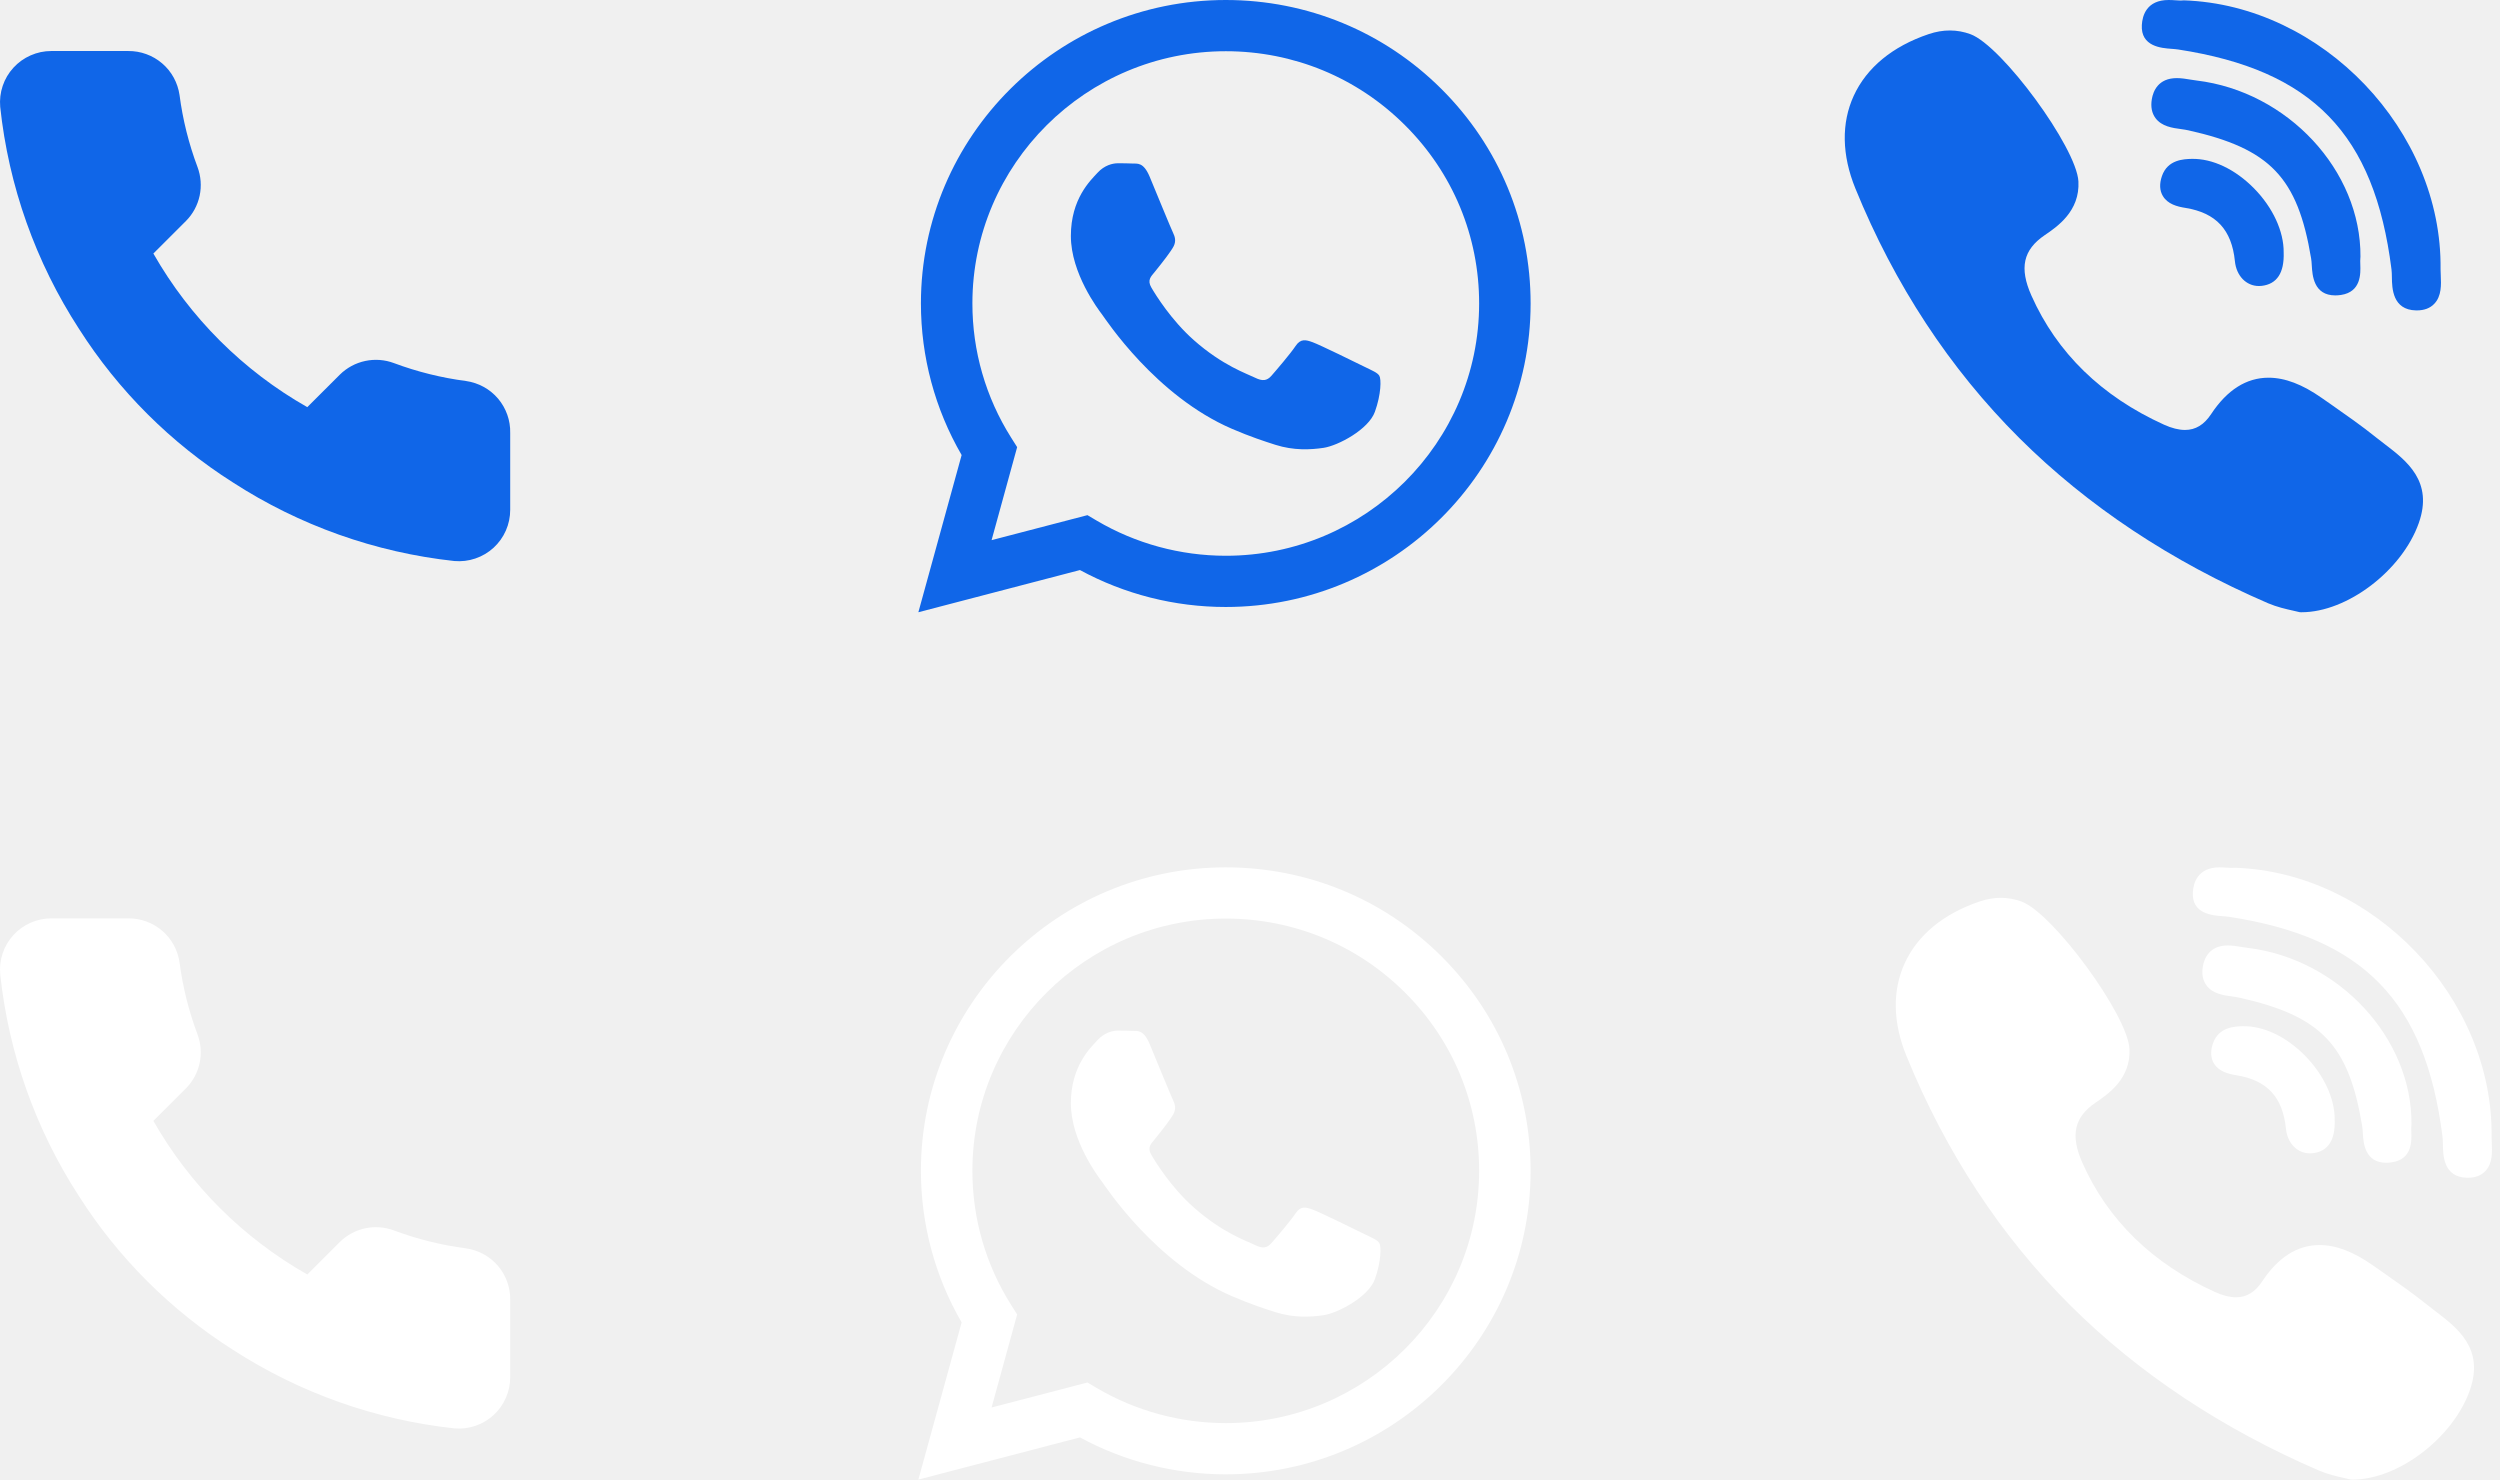
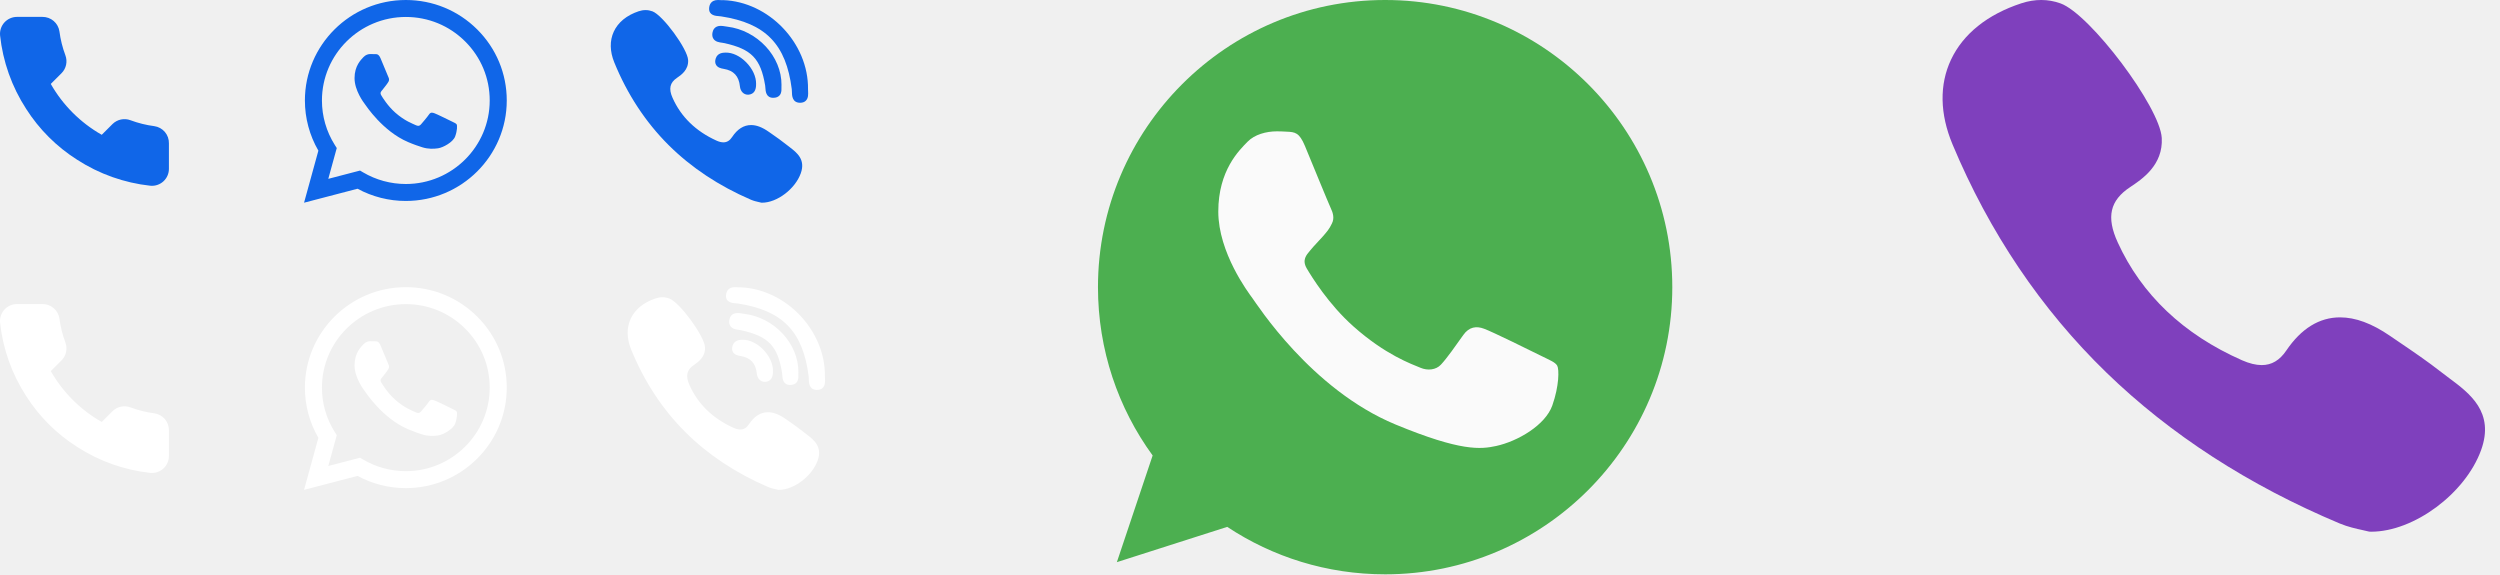
- <svg xmlns="http://www.w3.org/2000/svg" width="49" height="29" viewBox="0 0 49 29" fill="none">
+ <svg xmlns="http://www.w3.org/2000/svg" width="148" height="34" viewBox="0 0 148 34" fill="none">
  <path d="M10 25.487V26.992C10 27.132 9.972 27.27 9.915 27.398C9.859 27.526 9.777 27.641 9.674 27.736C9.571 27.83 9.449 27.902 9.316 27.947C9.184 27.992 9.043 28.009 8.904 27.996C7.356 27.828 5.87 27.3 4.564 26.455C3.35 25.685 2.32 24.657 1.548 23.445C0.698 22.136 0.169 20.645 0.004 19.094C-0.008 18.955 0.008 18.815 0.053 18.683C0.097 18.551 0.169 18.43 0.263 18.327C0.357 18.224 0.472 18.142 0.599 18.086C0.727 18.029 0.865 18 1.005 18H2.513C2.757 17.998 2.994 18.084 3.179 18.243C3.364 18.401 3.484 18.622 3.519 18.863C3.582 19.345 3.7 19.818 3.871 20.273C3.938 20.453 3.953 20.648 3.913 20.836C3.873 21.023 3.78 21.196 3.644 21.332L3.006 21.969C3.722 23.226 4.764 24.266 6.023 24.98L6.661 24.343C6.798 24.208 6.97 24.115 7.158 24.075C7.346 24.035 7.542 24.049 7.722 24.117C8.178 24.287 8.652 24.405 9.135 24.468C9.379 24.503 9.602 24.625 9.762 24.813C9.921 25.001 10.006 25.241 10 25.487Z" fill="white" />
  <path d="M10 8.487V9.992C10 10.132 9.972 10.27 9.915 10.399C9.859 10.527 9.777 10.641 9.674 10.736C9.571 10.83 9.449 10.902 9.316 10.947C9.184 10.992 9.043 11.008 8.904 10.996C7.356 10.828 5.87 10.3 4.564 9.455C3.35 8.685 2.32 7.657 1.548 6.445C0.698 5.135 0.169 3.645 0.004 2.094C-0.008 1.955 0.008 1.815 0.053 1.683C0.097 1.551 0.169 1.43 0.263 1.327C0.357 1.224 0.472 1.142 0.599 1.086C0.727 1.029 0.865 1 1.005 1H2.513C2.757 0.998 2.994 1.084 3.179 1.243C3.364 1.401 3.484 1.622 3.519 1.863C3.582 2.345 3.7 2.818 3.871 3.273C3.938 3.453 3.953 3.648 3.913 3.836C3.873 4.023 3.78 4.196 3.644 4.332L3.006 4.969C3.722 6.226 4.764 7.266 6.023 7.98L6.661 7.343C6.798 7.208 6.97 7.115 7.158 7.075C7.346 7.035 7.542 7.049 7.722 7.117C8.178 7.287 8.652 7.405 9.135 7.468C9.379 7.503 9.602 7.625 9.762 7.813C9.921 8.001 10.006 8.241 10 8.487Z" fill="#1066E8" />
  <path d="M47.265 22.036C47.279 20.344 45.838 18.793 44.053 18.578C44.017 18.574 43.979 18.568 43.938 18.561C43.849 18.546 43.758 18.531 43.666 18.531C43.3 18.531 43.202 18.788 43.176 18.942C43.151 19.091 43.175 19.216 43.247 19.314C43.368 19.479 43.581 19.508 43.753 19.531C43.803 19.538 43.85 19.545 43.89 19.554C45.494 19.912 46.034 20.476 46.298 22.066C46.305 22.105 46.308 22.153 46.311 22.204C46.322 22.394 46.346 22.79 46.772 22.79H46.772C46.807 22.79 46.845 22.787 46.885 22.78C47.281 22.72 47.268 22.359 47.262 22.185C47.261 22.136 47.259 22.09 47.263 22.059C47.264 22.051 47.265 22.043 47.265 22.036Z" fill="white" />
  <path d="M43.562 17.957C43.609 17.961 43.654 17.964 43.692 17.97C46.326 18.375 47.538 19.623 47.873 22.278C47.879 22.323 47.88 22.378 47.881 22.436C47.884 22.644 47.891 23.075 48.355 23.084L48.369 23.084C48.514 23.084 48.63 23.041 48.712 22.954C48.857 22.803 48.847 22.579 48.839 22.399C48.837 22.355 48.835 22.313 48.835 22.277C48.869 19.561 46.518 17.099 43.805 17.008C43.794 17.007 43.783 17.008 43.773 17.009C43.767 17.01 43.757 17.011 43.74 17.011C43.713 17.011 43.68 17.009 43.645 17.006C43.602 17.003 43.554 17 43.505 17C43.073 17 42.99 17.307 42.98 17.49C42.956 17.913 43.365 17.943 43.562 17.957Z" fill="white" />
-   <path d="M47.746 25.709C47.69 25.667 47.632 25.622 47.578 25.579C47.291 25.347 46.984 25.134 46.689 24.927C46.627 24.885 46.566 24.842 46.505 24.799C46.126 24.533 45.785 24.403 45.463 24.403C45.029 24.403 44.651 24.643 44.339 25.115C44.201 25.325 44.033 25.427 43.826 25.427C43.704 25.427 43.565 25.392 43.413 25.323C42.19 24.768 41.316 23.917 40.816 22.794C40.575 22.252 40.653 21.897 41.078 21.608C41.32 21.444 41.769 21.139 41.737 20.555C41.701 19.892 40.238 17.896 39.621 17.67C39.36 17.574 39.086 17.573 38.804 17.668C38.096 17.906 37.587 18.324 37.333 18.878C37.088 19.412 37.099 20.04 37.365 20.693C38.134 22.581 39.216 24.228 40.579 25.586C41.914 26.916 43.555 28.005 45.455 28.824C45.627 28.897 45.806 28.938 45.938 28.967C45.982 28.977 46.021 28.985 46.049 28.993C46.065 28.997 46.08 29 46.096 29L46.111 29C46.111 29 46.111 29 46.111 29C47.005 29 48.079 28.183 48.408 27.252C48.697 26.436 48.17 26.033 47.746 25.709Z" fill="white" />
+   <path d="M47.746 25.709C47.69 25.667 47.632 25.622 47.578 25.579C47.291 25.347 46.984 25.134 46.689 24.927C46.627 24.885 46.566 24.842 46.505 24.799C46.126 24.533 45.785 24.403 45.463 24.403C45.029 24.403 44.651 24.643 44.339 25.115C44.201 25.325 44.033 25.427 43.826 25.427C43.704 25.427 43.565 25.392 43.413 25.323C42.19 24.768 41.316 23.917 40.816 22.794C40.575 22.252 40.653 21.897 41.078 21.608C41.32 21.444 41.769 21.139 41.737 20.555C41.701 19.892 40.238 17.896 39.621 17.67C39.36 17.574 39.086 17.573 38.804 17.668C38.096 17.906 37.587 18.324 37.333 18.878C37.088 19.412 37.099 20.04 37.365 20.693C38.134 22.581 39.216 24.228 40.579 25.586C41.914 26.916 43.555 28.005 45.455 28.824C45.627 28.897 45.806 28.938 45.938 28.967C45.982 28.977 46.021 28.985 46.049 28.993C46.065 28.997 46.08 29 46.096 29L46.111 29C46.111 29 46.111 29 46.111 29C47.005 29 48.079 28.183 48.409 27.252C48.697 26.436 48.17 26.033 47.746 25.709Z" fill="white" />
  <path d="M43.957 20.114C43.804 20.118 43.486 20.126 43.374 20.451C43.322 20.602 43.328 20.734 43.392 20.842C43.487 21 43.669 21.049 43.835 21.075C44.434 21.172 44.742 21.503 44.804 22.119C44.832 22.406 45.026 22.606 45.274 22.606H45.274C45.292 22.606 45.311 22.605 45.33 22.603C45.628 22.568 45.773 22.348 45.76 21.951C45.765 21.537 45.548 21.067 45.179 20.692C44.809 20.316 44.363 20.105 43.957 20.114Z" fill="white" />
  <path d="M46.265 5.036C46.279 3.344 44.838 1.793 43.053 1.578C43.017 1.574 42.979 1.568 42.938 1.561C42.849 1.546 42.758 1.531 42.666 1.531C42.3 1.531 42.202 1.788 42.176 1.942C42.151 2.091 42.175 2.216 42.247 2.314C42.368 2.479 42.581 2.508 42.753 2.531C42.803 2.538 42.85 2.545 42.89 2.554C44.494 2.912 45.034 3.476 45.298 5.066C45.305 5.105 45.308 5.153 45.311 5.204C45.322 5.394 45.346 5.79 45.772 5.79H45.772C45.807 5.79 45.845 5.787 45.885 5.781C46.281 5.72 46.268 5.359 46.262 5.185C46.261 5.136 46.259 5.09 46.263 5.059C46.264 5.051 46.265 5.043 46.265 5.036Z" fill="#1066E8" />
  <path d="M42.562 0.957C42.609 0.961 42.654 0.964 42.692 0.97C45.326 1.375 46.538 2.623 46.873 5.278C46.879 5.323 46.88 5.378 46.881 5.436C46.884 5.644 46.891 6.075 47.355 6.084L47.369 6.084C47.514 6.084 47.63 6.041 47.712 5.954C47.857 5.803 47.847 5.579 47.839 5.399C47.837 5.355 47.835 5.313 47.835 5.277C47.869 2.561 45.518 0.099 42.805 0.007C42.794 0.007 42.783 0.008 42.773 0.009C42.767 0.01 42.757 0.011 42.74 0.011C42.713 0.011 42.68 0.009 42.645 0.006C42.602 0.003 42.554 0 42.505 0C42.073 0 41.99 0.307 41.98 0.49C41.956 0.913 42.365 0.943 42.562 0.957Z" fill="#1066E8" />
-   <path d="M46.746 8.709C46.69 8.667 46.632 8.622 46.578 8.579C46.291 8.347 45.984 8.134 45.689 7.927C45.627 7.885 45.566 7.842 45.505 7.799C45.126 7.533 44.785 7.403 44.463 7.403C44.029 7.403 43.651 7.643 43.339 8.115C43.201 8.325 43.033 8.427 42.826 8.427C42.704 8.427 42.565 8.392 42.413 8.323C41.19 7.768 40.316 6.917 39.816 5.794C39.575 5.252 39.653 4.897 40.078 4.608C40.32 4.444 40.769 4.139 40.737 3.555C40.701 2.892 39.238 0.896 38.621 0.67C38.36 0.574 38.086 0.573 37.804 0.668C37.096 0.906 36.587 1.324 36.333 1.878C36.088 2.412 36.099 3.04 36.365 3.693C37.134 5.581 38.216 7.228 39.579 8.586C40.914 9.916 42.555 11.005 44.455 11.824C44.627 11.897 44.806 11.938 44.938 11.967C44.982 11.977 45.021 11.986 45.049 11.993C45.065 11.998 45.08 12 45.096 12L45.111 12C45.111 12 45.111 12 45.111 12C46.005 12 47.079 11.183 47.408 10.252C47.697 9.436 47.17 9.033 46.746 8.709Z" fill="#1066E8" />
+   <path d="M46.746 8.709C46.69 8.667 46.632 8.622 46.578 8.579C46.291 8.347 45.984 8.134 45.689 7.927C45.627 7.885 45.566 7.842 45.505 7.799C45.126 7.533 44.785 7.403 44.463 7.403C44.029 7.403 43.651 7.643 43.339 8.115C43.201 8.325 43.033 8.427 42.826 8.427C42.704 8.427 42.565 8.392 42.413 8.323C41.19 7.768 40.316 6.917 39.816 5.794C39.575 5.252 39.653 4.897 40.078 4.608C40.32 4.444 40.769 4.139 40.737 3.555C40.701 2.892 39.238 0.896 38.621 0.67C38.36 0.574 38.086 0.573 37.804 0.668C37.096 0.906 36.587 1.324 36.333 1.878C36.088 2.412 36.099 3.04 36.365 3.693C37.134 5.581 38.216 7.228 39.579 8.586C40.914 9.916 42.555 11.005 44.455 11.824C44.627 11.897 44.806 11.938 44.938 11.967C44.982 11.977 45.021 11.986 45.049 11.993C45.065 11.998 45.08 12 45.096 12L45.111 12C45.111 12 45.111 12 45.111 12C46.005 12 47.079 11.183 47.409 10.252C47.697 9.436 47.17 9.033 46.746 8.709Z" fill="#1066E8" />
  <path d="M42.957 3.114C42.804 3.118 42.486 3.126 42.374 3.451C42.322 3.602 42.328 3.734 42.392 3.842C42.487 4 42.669 4.049 42.835 4.075C43.434 4.172 43.742 4.503 43.804 5.119C43.832 5.406 44.026 5.606 44.274 5.606H44.274C44.292 5.606 44.311 5.605 44.33 5.603C44.628 5.568 44.773 5.348 44.76 4.951C44.765 4.537 44.548 4.067 44.179 3.692C43.809 3.316 43.363 3.105 42.957 3.114Z" fill="#1066E8" />
-   <path fill-rule="evenodd" clip-rule="evenodd" d="M28.252 18.744C27.124 17.62 25.623 17.001 24.025 17C20.732 17 18.051 19.667 18.05 22.946C18.05 23.994 18.325 25.017 18.848 25.919L18 29L21.167 28.173C22.04 28.647 23.023 28.897 24.023 28.897H24.025C27.318 28.897 29.999 26.229 30 22.951C30.001 21.362 29.38 19.868 28.252 18.744ZM24.025 27.893H24.023C23.132 27.892 22.258 27.654 21.495 27.204L21.314 27.097L19.435 27.587L19.936 25.764L19.818 25.576C19.321 24.79 19.058 23.88 19.059 22.946C19.06 20.221 21.288 18.004 24.027 18.004C25.354 18.005 26.601 18.52 27.538 19.454C28.476 20.388 28.992 21.63 28.991 22.95C28.99 25.675 26.762 27.893 24.025 27.893V27.893ZM26.749 24.191C26.6 24.117 25.866 23.757 25.729 23.708C25.592 23.658 25.493 23.633 25.393 23.782C25.294 23.931 25.008 24.265 24.92 24.365C24.833 24.464 24.746 24.476 24.597 24.402C24.448 24.327 23.967 24.171 23.396 23.664C22.953 23.27 22.653 22.784 22.566 22.635C22.479 22.486 22.565 22.414 22.631 22.332C22.793 22.132 22.955 21.923 23.005 21.824C23.054 21.724 23.029 21.638 22.992 21.563C22.955 21.489 22.656 20.758 22.532 20.46C22.41 20.171 22.288 20.21 22.196 20.205C22.109 20.201 22.009 20.2 21.91 20.2C21.81 20.2 21.648 20.237 21.512 20.386C21.375 20.535 20.989 20.894 20.989 21.625C20.989 22.357 21.524 23.063 21.599 23.162C21.673 23.262 22.651 24.762 24.149 25.406C24.505 25.559 24.783 25.65 25 25.719C25.358 25.832 25.683 25.816 25.941 25.778C26.227 25.735 26.824 25.418 26.948 25.071C27.073 24.724 27.073 24.427 27.035 24.365C26.998 24.303 26.898 24.265 26.749 24.191V24.191Z" fill="white" />
-   <path fill-rule="evenodd" clip-rule="evenodd" d="M28.252 1.744C27.124 0.62 25.623 0.001 24.025 0C20.732 0 18.051 2.667 18.05 5.946C18.05 6.994 18.325 8.017 18.848 8.919L18 12L21.167 11.173C22.04 11.647 23.023 11.897 24.023 11.897H24.025C27.318 11.897 29.999 9.229 30 5.951C30.001 4.362 29.38 2.868 28.252 1.744ZM24.025 10.893H24.023C23.132 10.892 22.258 10.654 21.495 10.204L21.314 10.097L19.435 10.587L19.936 8.764L19.818 8.577C19.321 7.79 19.058 6.88 19.059 5.946C19.06 3.221 21.288 1.004 24.027 1.004C25.354 1.005 26.601 1.519 27.538 2.454C28.476 3.388 28.992 4.63 28.991 5.95C28.99 8.675 26.762 10.893 24.025 10.893V10.893ZM26.749 7.191C26.6 7.117 25.866 6.757 25.729 6.708C25.592 6.658 25.493 6.633 25.393 6.782C25.294 6.931 25.008 7.265 24.92 7.365C24.833 7.464 24.746 7.476 24.597 7.402C24.448 7.327 23.967 7.17 23.396 6.664C22.953 6.27 22.653 5.784 22.566 5.635C22.479 5.486 22.565 5.414 22.631 5.332C22.793 5.132 22.955 4.923 23.005 4.824C23.054 4.724 23.029 4.638 22.992 4.563C22.955 4.489 22.656 3.758 22.532 3.46C22.41 3.171 22.288 3.21 22.196 3.205C22.109 3.201 22.009 3.2 21.91 3.2C21.81 3.2 21.648 3.237 21.512 3.386C21.375 3.535 20.989 3.894 20.989 4.625C20.989 5.357 21.524 6.063 21.599 6.162C21.673 6.261 22.651 7.762 24.149 8.406C24.505 8.559 24.783 8.65 25 8.719C25.358 8.832 25.683 8.816 25.941 8.778C26.227 8.735 26.824 8.418 26.948 8.071C27.073 7.724 27.073 7.427 27.035 7.365C26.998 7.303 26.898 7.265 26.749 7.191V7.191Z" fill="#1066E8" />
+   <path fill-rule="evenodd" clip-rule="evenodd" d="M28.252 18.744C27.124 17.62 25.623 17.001 24.025 17C20.732 17 18.051 19.667 18.05 22.946C18.05 23.994 18.325 25.017 18.848 25.919L18 29L21.167 28.173C22.04 28.647 23.023 28.897 24.023 28.897H24.025C27.318 28.897 29.999 26.229 30 22.951C30.001 21.362 29.38 19.868 28.252 18.744ZM24.025 27.893H24.023C23.132 27.892 22.258 27.654 21.495 27.204L21.314 27.097L19.435 27.587L19.936 25.764L19.818 25.576C19.321 24.79 19.058 23.88 19.059 22.946C19.06 20.221 21.288 18.004 24.027 18.004C25.354 18.005 26.601 18.52 27.538 19.454C28.476 20.388 28.992 21.63 28.991 22.95C28.99 25.675 26.762 27.893 24.025 27.893ZM26.749 24.191C26.6 24.117 25.866 23.757 25.729 23.708C25.592 23.658 25.493 23.633 25.393 23.782C25.294 23.931 25.008 24.265 24.92 24.365C24.833 24.464 24.746 24.476 24.597 24.402C24.448 24.327 23.967 24.171 23.396 23.664C22.953 23.27 22.653 22.784 22.566 22.635C22.479 22.486 22.565 22.414 22.631 22.332C22.793 22.132 22.955 21.923 23.005 21.824C23.054 21.724 23.029 21.638 22.992 21.563C22.955 21.489 22.656 20.758 22.532 20.46C22.41 20.171 22.288 20.21 22.196 20.205C22.109 20.201 22.009 20.2 21.91 20.2C21.81 20.2 21.648 20.237 21.512 20.386C21.375 20.535 20.989 20.894 20.989 21.625C20.989 22.357 21.524 23.063 21.599 23.162C21.673 23.262 22.651 24.762 24.149 25.406C24.505 25.559 24.783 25.65 25 25.719C25.358 25.832 25.683 25.816 25.941 25.778C26.227 25.735 26.824 25.418 26.948 25.071C27.073 24.724 27.073 24.427 27.035 24.365C26.998 24.303 26.898 24.265 26.749 24.191Z" fill="white" />
+   <path fill-rule="evenodd" clip-rule="evenodd" d="M28.252 1.744C27.124 0.62 25.623 0.001 24.025 0C20.732 0 18.051 2.667 18.05 5.946C18.05 6.994 18.325 8.017 18.848 8.919L18 12L21.167 11.173C22.04 11.647 23.023 11.897 24.023 11.897H24.025C27.318 11.897 29.999 9.229 30 5.951C30.001 4.362 29.38 2.868 28.252 1.744ZM24.025 10.893H24.023C23.132 10.892 22.258 10.654 21.495 10.204L21.314 10.097L19.435 10.587L19.936 8.764L19.818 8.577C19.321 7.79 19.058 6.88 19.059 5.946C19.06 3.221 21.288 1.004 24.027 1.004C25.354 1.005 26.601 1.519 27.538 2.454C28.476 3.388 28.992 4.63 28.991 5.95C28.99 8.675 26.762 10.893 24.025 10.893ZM26.749 7.191C26.6 7.117 25.866 6.757 25.729 6.708C25.592 6.658 25.493 6.633 25.393 6.782C25.294 6.931 25.008 7.265 24.92 7.365C24.833 7.464 24.746 7.476 24.597 7.402C24.448 7.327 23.967 7.17 23.396 6.664C22.953 6.27 22.653 5.784 22.566 5.635C22.479 5.486 22.565 5.414 22.631 5.332C22.793 5.132 22.955 4.923 23.005 4.824C23.054 4.724 23.029 4.638 22.992 4.563C22.955 4.489 22.656 3.758 22.532 3.46C22.41 3.171 22.288 3.21 22.196 3.205C22.109 3.201 22.009 3.2 21.91 3.2C21.81 3.2 21.648 3.237 21.512 3.386C21.375 3.535 20.989 3.894 20.989 4.625C20.989 5.357 21.524 6.063 21.599 6.162C21.673 6.261 22.651 7.762 24.149 8.406C24.505 8.559 24.783 8.65 25 8.719C25.358 8.832 25.683 8.816 25.941 8.778C26.227 8.735 26.824 8.418 26.948 8.071C27.073 7.724 27.073 7.427 27.035 7.365C26.998 7.303 26.898 7.265 26.749 7.191Z" fill="#1066E8" />
+   <path d="M82.004 0H81.996C72.622 0 65 7.625 65 17C65 20.719 66.198 24.166 68.236 26.964L66.118 33.28L72.652 31.191C75.34 32.971 78.547 34 82.004 34C91.378 34 99 26.373 99 17C99 7.627 91.378 0 82.004 0Z" fill="#4CAF50" />
+   <path d="M91.896 24.006C91.486 25.164 89.858 26.125 88.56 26.405C87.672 26.594 86.511 26.745 82.606 25.126C77.61 23.056 74.392 17.98 74.142 17.65C73.902 17.321 72.123 14.962 72.123 12.523C72.123 10.083 73.362 8.895 73.861 8.385C74.271 7.967 74.949 7.775 75.6 7.775C75.81 7.775 75.999 7.786 76.169 7.795C76.668 7.816 76.919 7.846 77.249 8.634C77.659 9.622 78.657 12.062 78.776 12.312C78.897 12.563 79.019 12.903 78.849 13.232C78.689 13.572 78.549 13.723 78.298 14.012C78.047 14.301 77.809 14.522 77.559 14.832C77.329 15.102 77.07 15.391 77.359 15.891C77.648 16.38 78.647 18.009 80.117 19.318C82.015 21.008 83.553 21.547 84.104 21.777C84.514 21.947 85.003 21.907 85.302 21.588C85.683 21.178 86.152 20.498 86.63 19.828C86.97 19.348 87.4 19.289 87.85 19.459C88.309 19.618 90.738 20.819 91.237 21.067C91.737 21.318 92.066 21.437 92.187 21.647C92.306 21.858 92.306 22.846 91.896 24.006Z" fill="#FAFAFA" />
+   <path d="M145.002 22.393C144.844 22.275 144.68 22.153 144.526 22.032C143.711 21.393 142.844 20.804 142.005 20.235C141.832 20.117 141.657 19.998 141.484 19.88C140.41 19.145 139.444 18.788 138.532 18.788C137.303 18.788 136.232 19.449 135.348 20.753C134.956 21.332 134.481 21.613 133.895 21.613C133.549 21.613 133.155 21.517 132.726 21.327C129.259 19.795 126.783 17.447 125.368 14.347C124.683 12.848 124.905 11.869 126.11 11.072C126.794 10.62 128.067 9.778 127.976 8.166C127.874 6.335 123.728 0.826 121.981 0.2C121.241 -0.065 120.464 -0.067 119.667 0.194C117.659 0.852 116.217 2.007 115.499 3.535C114.804 5.011 114.836 6.744 115.589 8.546C117.769 13.758 120.832 18.303 124.696 22.053C128.478 25.724 133.126 28.731 138.511 30.99C138.997 31.193 139.506 31.304 139.878 31.385C140.004 31.413 140.114 31.437 140.193 31.458C140.237 31.47 140.282 31.476 140.328 31.476L140.37 31.477C140.37 31.477 140.37 31.477 140.37 31.477C142.903 31.477 145.945 29.222 146.879 26.651C147.697 24.4 146.203 23.287 145.002 22.393Z" fill="#7F40BD" />
</svg>
